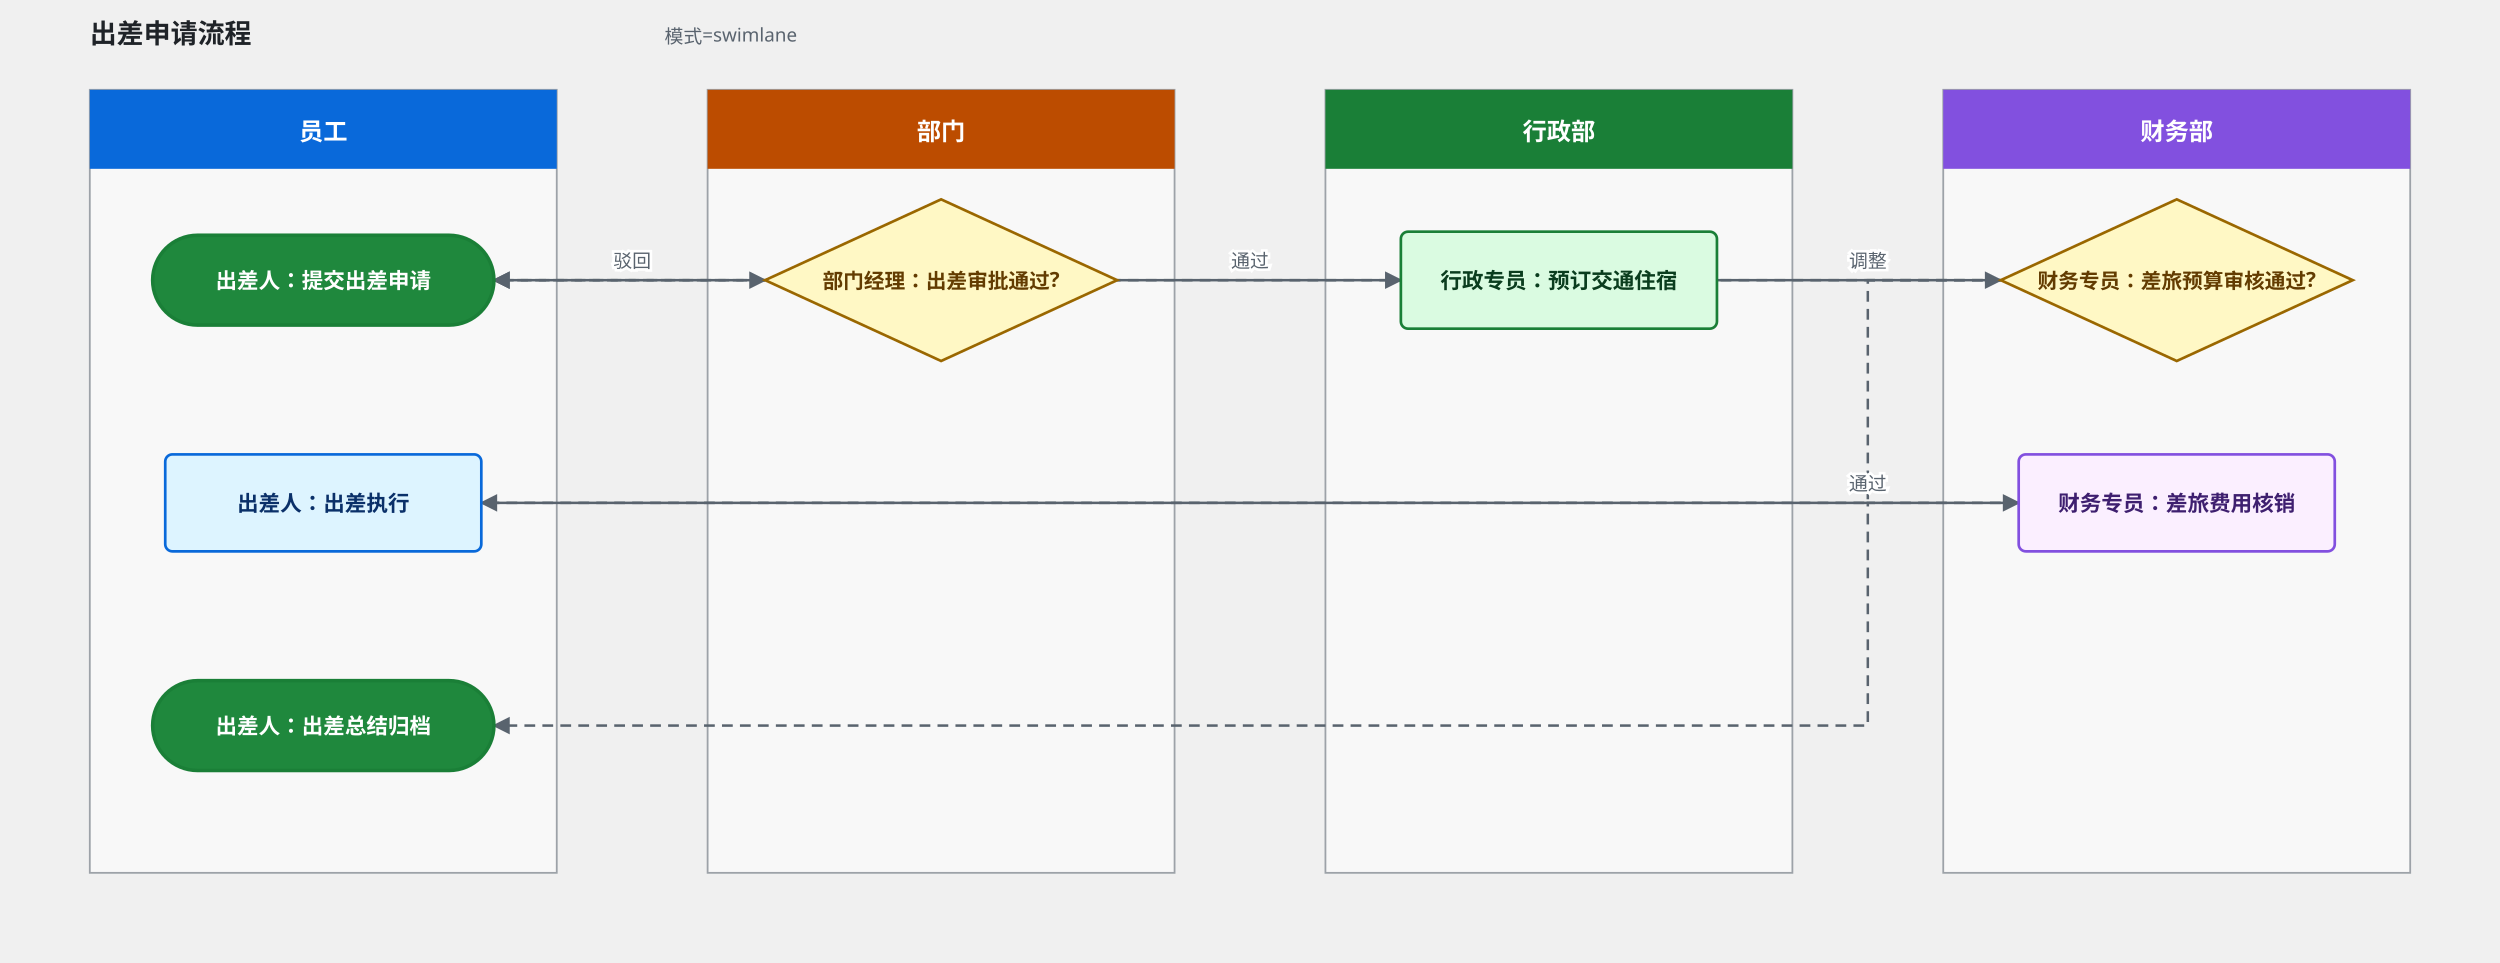
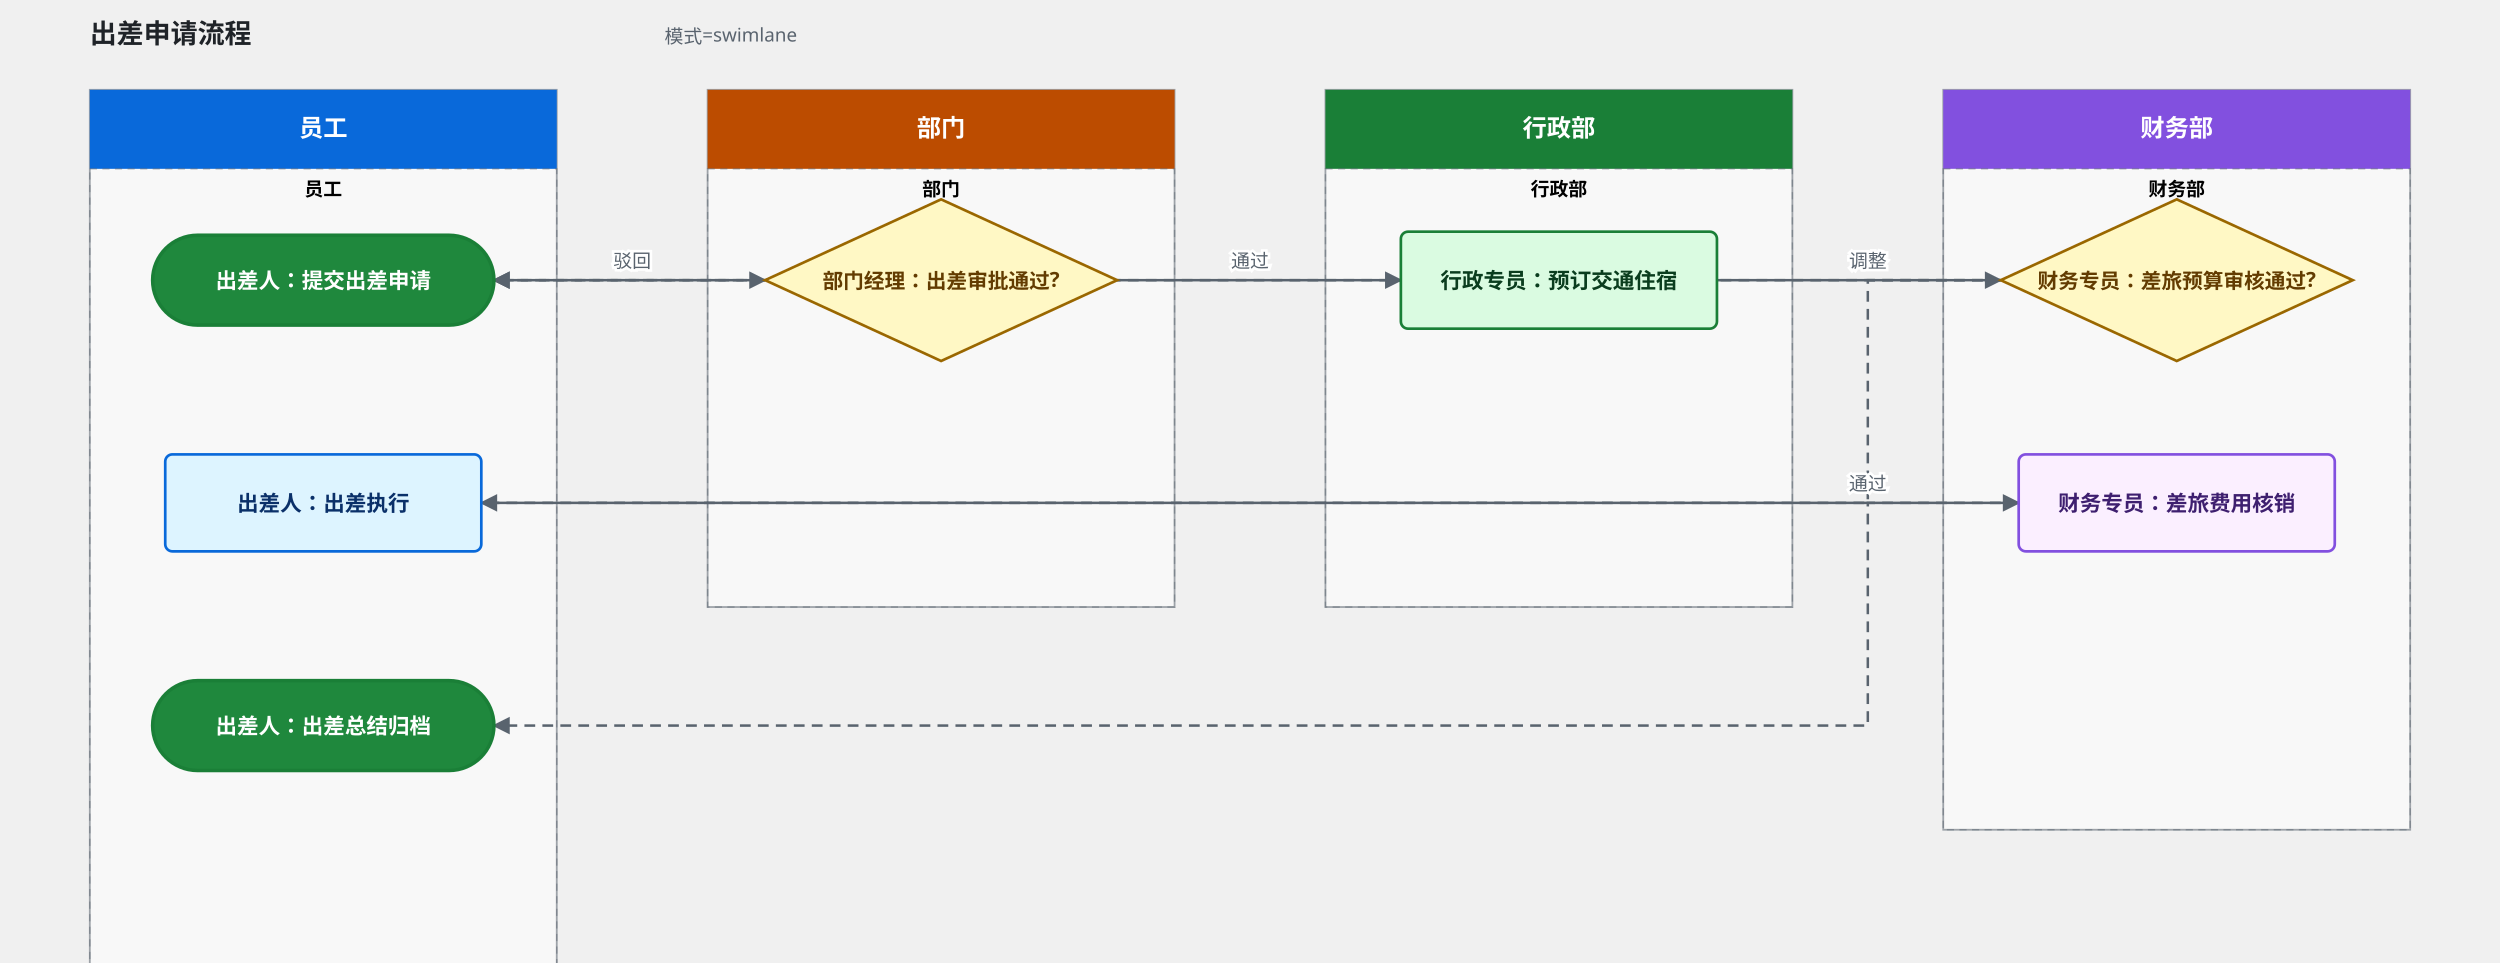
<svg xmlns="http://www.w3.org/2000/svg" viewBox="0 0 1392 536" width="1392" height="536" style="background:#ffffff;font-family:'Microsoft YaHei',system-ui,sans-serif">
  <defs>
    <marker id="arr" viewBox="0 0 10 10" refX="9" refY="5" markerWidth="7" markerHeight="7" orient="auto-start-reverse">
      <path d="M0,0 L10,5 L0,10 z" fill="#59636e" />
    </marker>
  </defs>
-   <rect x="50" y="50" width="260" height="436" fill="#ffffff" stroke="#59636e" stroke-width="1" opacity="0.55" />
-   <rect x="50" y="50" width="260" height="44" fill="#0969da" />
-   <text x="180" y="78" text-anchor="middle" font-size="13.5" font-weight="700" fill="#ffffff">员工</text>
-   <rect x="394" y="50" width="260" height="436" fill="#ffffff" stroke="#59636e" stroke-width="1" opacity="0.55" />
-   <rect x="394" y="50" width="260" height="44" fill="#bc4c00" />
-   <text x="524" y="78" text-anchor="middle" font-size="13.5" font-weight="700" fill="#ffffff">部门</text>
-   <rect x="738" y="50" width="260" height="436" fill="#ffffff" stroke="#59636e" stroke-width="1" opacity="0.55" />
-   <rect x="738" y="50" width="260" height="44" fill="#1a7f37" />
-   <text x="868" y="78" text-anchor="middle" font-size="13.5" font-weight="700" fill="#ffffff">行政部</text>
-   <rect x="1082" y="50" width="260" height="436" fill="#ffffff" stroke="#59636e" stroke-width="1" opacity="0.55" />
-   <rect x="1082" y="50" width="260" height="44" fill="#8250df" />
-   <text x="1212" y="78" text-anchor="middle" font-size="13.5" font-weight="700" fill="#ffffff">财务部</text>
+   <g data-lane="员工" data-lane-depth="0">
+     <rect x="50" y="50" width="260" height="536" fill="#ffffff" stroke="#59636e" stroke-width="1" opacity="0.55" />
+     <rect x="50" y="50" width="260" height="44" fill="#0969da" />
+     <text x="180" y="76" text-anchor="middle" font-size="13.5" font-weight="700" fill="#ffffff">员工</text>
+     <rect x="50" y="94" width="260" height="492" fill="transparent" stroke="#59636e" stroke-width="0.8" stroke-dasharray="4 3" opacity="0.45" data-lane-role="员工" />
+     <text x="180" y="109" text-anchor="middle" font-size="10.5" font-weight="600" fill="undefined">员工</text>
+   </g>
+   <g data-lane="部门" data-lane-depth="0">
+     <rect x="394" y="50" width="260" height="288" fill="#ffffff" stroke="#59636e" stroke-width="1" opacity="0.55" />
+     <rect x="394" y="50" width="260" height="44" fill="#bc4c00" />
+     <text x="524" y="76" text-anchor="middle" font-size="13.5" font-weight="700" fill="#ffffff">部门</text>
+     <rect x="394" y="94" width="260" height="244" fill="transparent" stroke="#59636e" stroke-width="0.8" stroke-dasharray="4 3" opacity="0.45" data-lane-role="部门" />
+     <text x="524" y="109" text-anchor="middle" font-size="10.5" font-weight="600" fill="undefined">部门</text>
+   </g>
+   <g data-lane="行政部" data-lane-depth="0">
+     <rect x="738" y="50" width="260" height="288" fill="#ffffff" stroke="#59636e" stroke-width="1" opacity="0.55" />
+     <rect x="738" y="50" width="260" height="44" fill="#1a7f37" />
+     <text x="868" y="76" text-anchor="middle" font-size="13.5" font-weight="700" fill="#ffffff">行政部</text>
+     <rect x="738" y="94" width="260" height="244" fill="transparent" stroke="#59636e" stroke-width="0.8" stroke-dasharray="4 3" opacity="0.45" data-lane-role="行政部" />
+     <text x="868" y="109" text-anchor="middle" font-size="10.5" font-weight="600" fill="undefined">行政部</text>
+   </g>
+   <g data-lane="财务部" data-lane-depth="0">
+     <rect x="1082" y="50" width="260" height="412" fill="#ffffff" stroke="#59636e" stroke-width="1" opacity="0.55" />
+     <rect x="1082" y="50" width="260" height="44" fill="#8250df" />
+     <text x="1212" y="76" text-anchor="middle" font-size="13.5" font-weight="700" fill="#ffffff">财务部</text>
+     <rect x="1082" y="94" width="260" height="368" fill="transparent" stroke="#59636e" stroke-width="0.8" stroke-dasharray="4 3" opacity="0.45" data-lane-role="财务部" />
+     <text x="1212" y="109" text-anchor="middle" font-size="10.5" font-weight="600" fill="undefined">财务部</text>
+   </g>
  <path d="M 275 156 L 352 156 L 352 156 L 426 156" fill="none" stroke="#59636e" stroke-width="1.4" marker-end="url(#arr)" data-edge="1" data-eidx="0" />
  <path d="M 622 156 L 696 156 L 696 156 L 780 156" fill="none" stroke="#59636e" stroke-width="1.4" marker-end="url(#arr)" data-edge="1" data-eidx="1" />
  <text x="696" y="149" text-anchor="middle" font-size="10.5" fill="#59636e" paint-order="stroke" stroke="#ffffff" stroke-width="3">通过</text>
  <path d="M 426 156 L 352 156 L 352 156 L 275 156" fill="none" stroke="#59636e" stroke-width="1.4" stroke-dasharray="6 4" marker-end="url(#arr)" data-edge="1" data-eidx="2" />
  <text x="352" y="149" text-anchor="middle" font-size="10.5" fill="#59636e" paint-order="stroke" stroke="#ffffff" stroke-width="3">驳回</text>
  <path d="M 956 156 L 1040 156 L 1040 156 L 1114 156" fill="none" stroke="#59636e" stroke-width="1.4" marker-end="url(#arr)" data-edge="1" data-eidx="3" />
  <path d="M 1114 156 L 1040 156 L 1040 280 L 268 280" fill="none" stroke="#59636e" stroke-width="1.4" stroke-dasharray="6 4" marker-end="url(#arr)" data-edge="1" data-eidx="4" />
  <text x="1040" y="273" text-anchor="middle" font-size="10.5" fill="#59636e" paint-order="stroke" stroke="#ffffff" stroke-width="3">通过</text>
  <path d="M 1114 156 L 1040 156 L 1040 156 L 275 156" fill="none" stroke="#59636e" stroke-width="1.4" stroke-dasharray="6 4" marker-end="url(#arr)" data-edge="1" data-eidx="5" />
  <text x="1040" y="149" text-anchor="middle" font-size="10.5" fill="#59636e" paint-order="stroke" stroke="#ffffff" stroke-width="3">调整</text>
  <path d="M 268 280 L 352 280 L 352 280 L 1124 280" fill="none" stroke="#59636e" stroke-width="1.4" marker-end="url(#arr)" data-edge="1" data-eidx="6" />
  <path d="M 1124 280 L 1040 280 L 1040 404 L 275 404" fill="none" stroke="#59636e" stroke-width="1.4" stroke-dasharray="6 4" marker-end="url(#arr)" data-edge="1" data-eidx="7" />
  <g transform="translate(85,131)" data-id="N1">
    <g fill="#1f883d" stroke="#1a7f37" stroke-width="2">
      <rect x="0" y="0" width="190" height="50" rx="25" ry="25" />
    </g>
    <text x="95" y="29.5" text-anchor="middle" font-size="12" font-weight="600" fill="#ffffff">出差人：提交出差申请</text>
  </g>
  <g transform="translate(92,253)" data-id="N5">
    <g fill="#ddf4ff" stroke="#0969da" stroke-width="1.5">
      <rect x="0" y="0" width="176" height="54" rx="4" />
    </g>
    <text x="88" y="31.5" text-anchor="middle" font-size="12" font-weight="600" fill="#0a3069">出差人：出差执行</text>
  </g>
  <g transform="translate(85,379)" data-id="N7">
    <g fill="#1f883d" stroke="#1a7f37" stroke-width="2">
      <rect x="0" y="0" width="190" height="50" rx="25" ry="25" />
    </g>
    <text x="95" y="29.5" text-anchor="middle" font-size="12" font-weight="600" fill="#ffffff">出差人：出差总结归档</text>
  </g>
  <g transform="translate(426,111)" data-id="N2">
    <g fill="#fff8c5" stroke="#9a6700" stroke-width="1.5">
      <polygon points="98,0 196,45 98,90 0,45" />
    </g>
    <text x="98" y="49.5" text-anchor="middle" font-size="11.5" font-weight="600" fill="#633c01">部门经理：出差审批通过?</text>
  </g>
  <g transform="translate(780,129)" data-id="N3">
    <g fill="#dafbe1" stroke="#1a7f37" stroke-width="1.5">
      <rect x="0" y="0" width="176" height="54" rx="4" />
    </g>
    <text x="88" y="31.5" text-anchor="middle" font-size="12" font-weight="600" fill="#0a3d1e">行政专员：预订交通住宿</text>
  </g>
  <g transform="translate(1114,111)" data-id="N4">
    <g fill="#fff8c5" stroke="#9a6700" stroke-width="1.5">
      <polygon points="98,0 196,45 98,90 0,45" />
    </g>
    <text x="98" y="49.5" text-anchor="middle" font-size="11.5" font-weight="600" fill="#633c01">财务专员：差旅预算审核通过?</text>
  </g>
  <g transform="translate(1124,253)" data-id="N6">
    <g fill="#fbefff" stroke="#8250df" stroke-width="1.5">
      <rect x="0" y="0" width="176" height="54" rx="4" />
    </g>
    <text x="88" y="31.5" text-anchor="middle" font-size="12" font-weight="600" fill="#3e1f6f">财务专员：差旅费用核销</text>
  </g>
  <text x="50" y="24" font-size="15" font-weight="700" fill="#1f2328">出差申请流程</text>
  <text x="370" y="24" font-size="10.5" fill="#59636e">模式=swimlane</text>
</svg>
